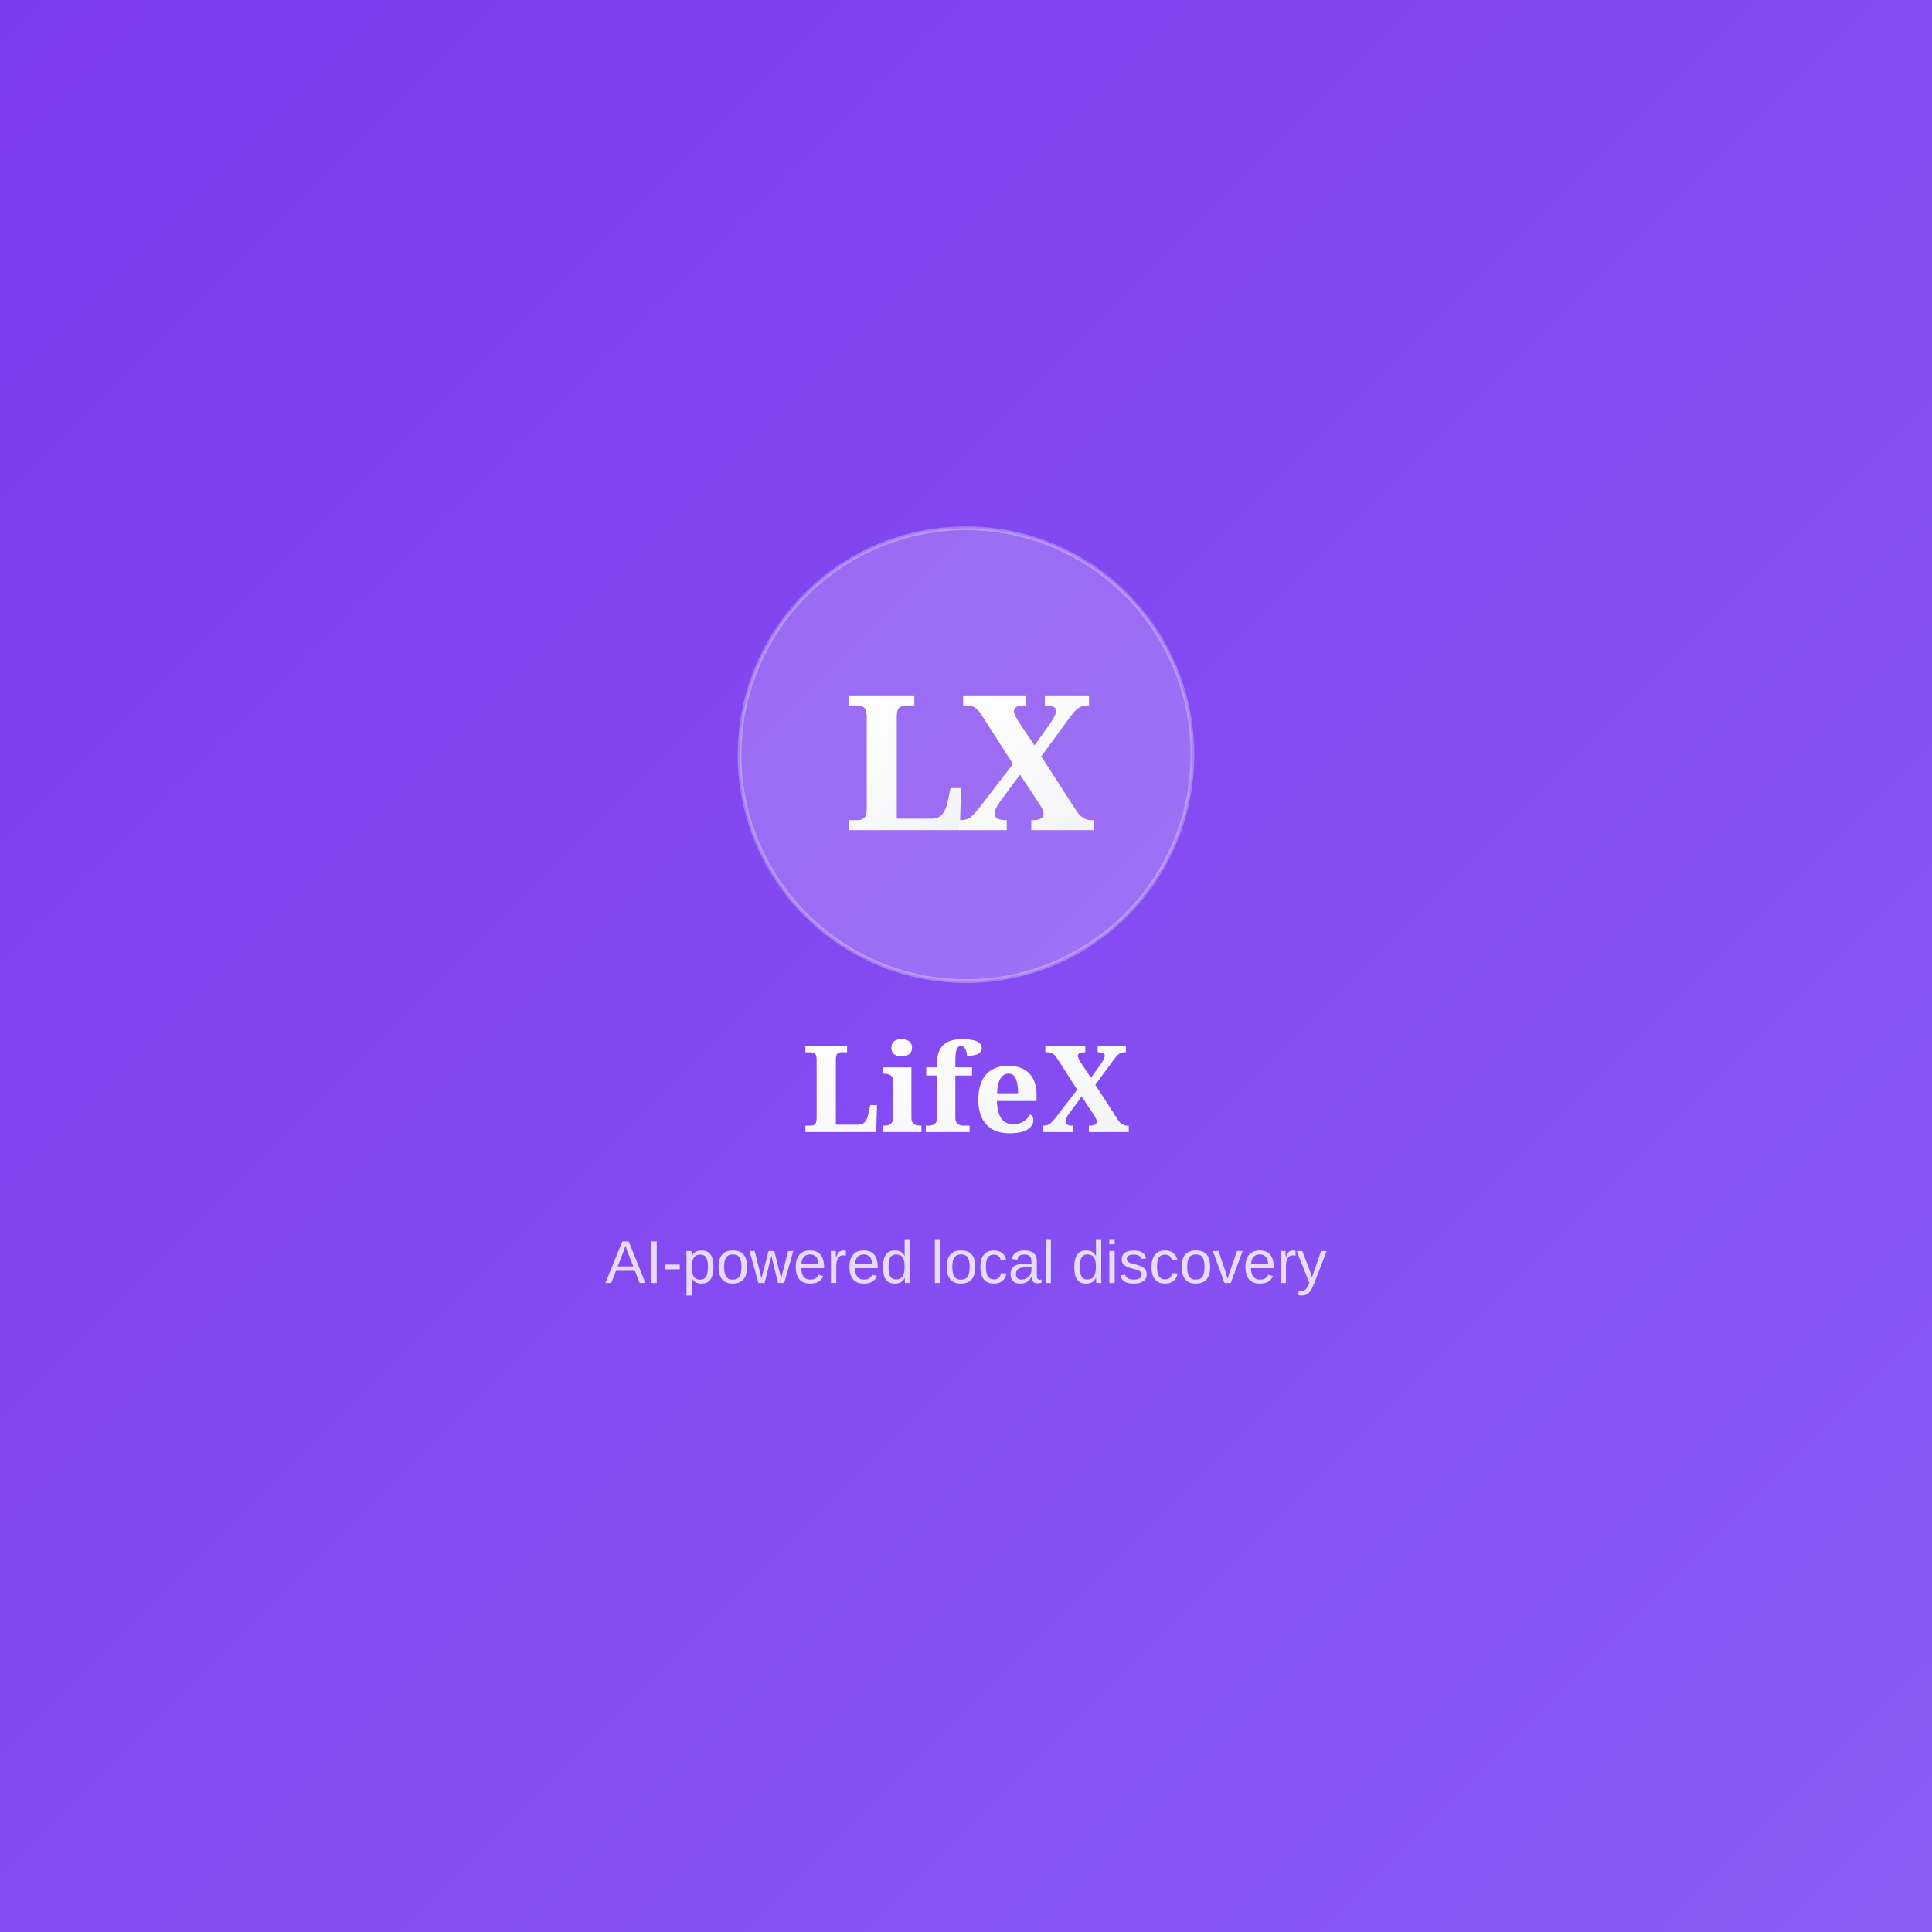
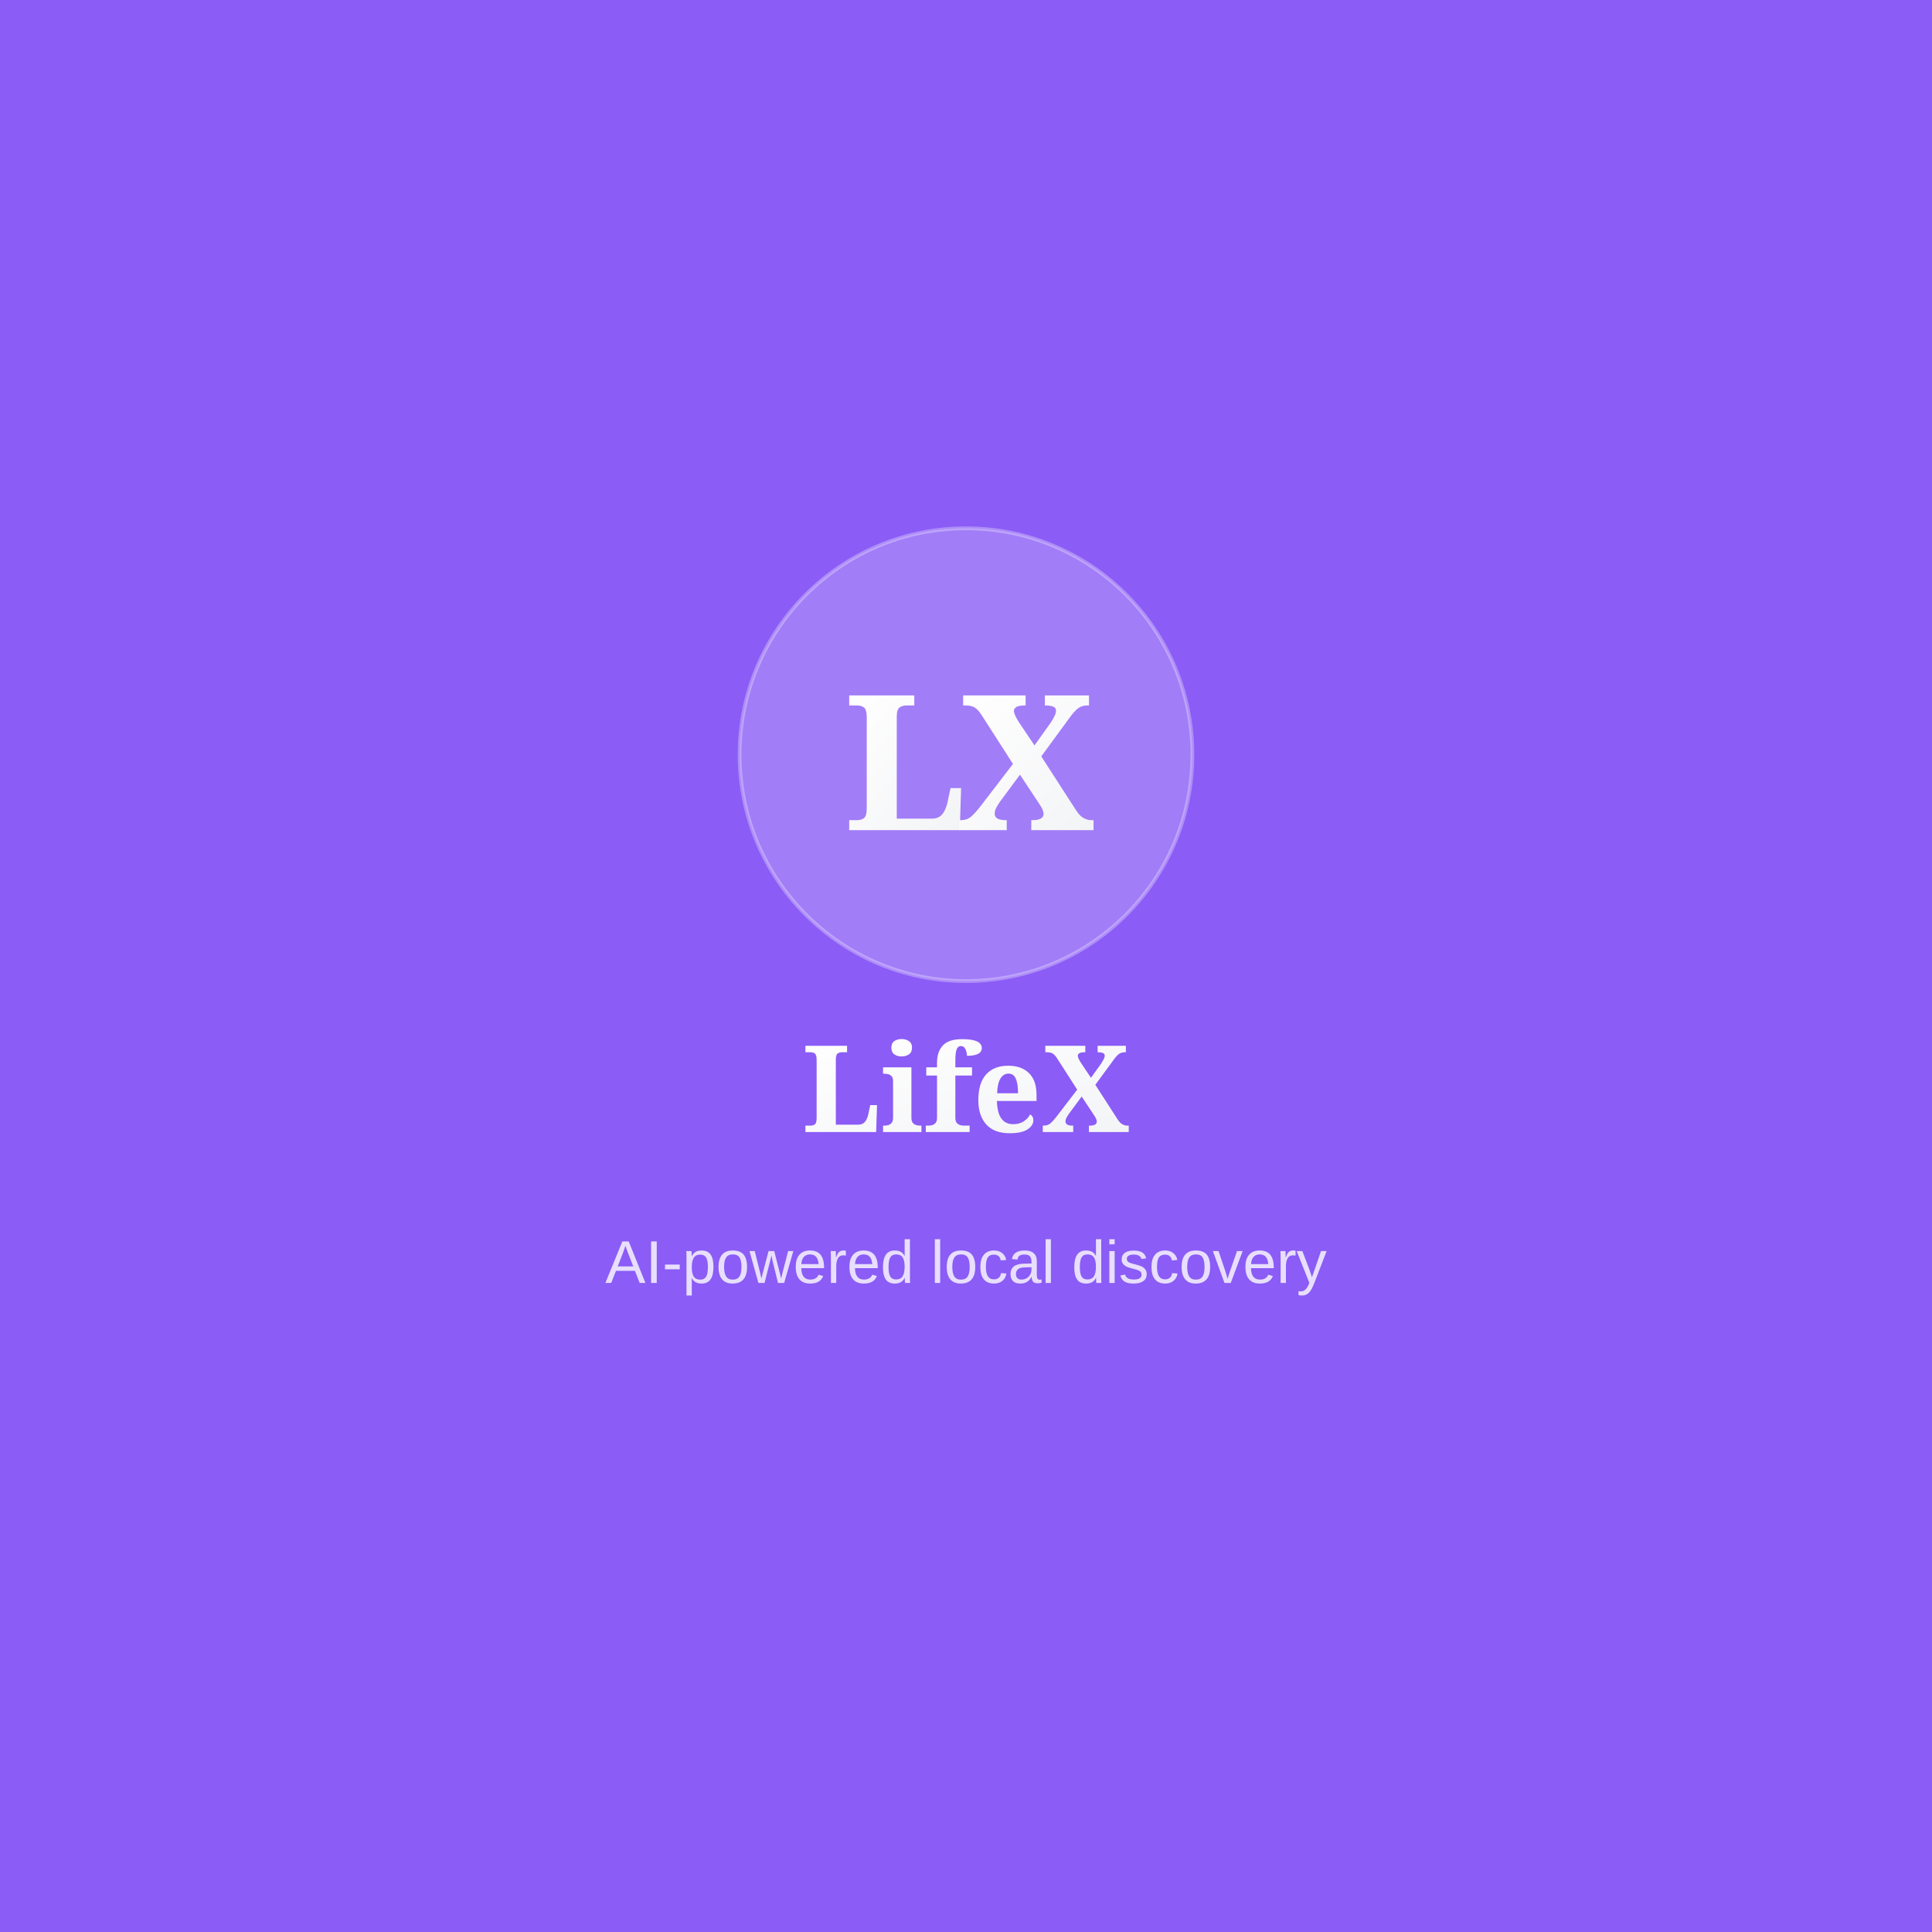
<svg xmlns="http://www.w3.org/2000/svg" width="1024" height="1024" viewBox="0 0 1024 1024">
  <defs>
-     <linearGradient id="bgGradient" x1="0%" y1="0%" x2="100%" y2="100%">
-       <stop offset="0%" style="stop-color:#7C3AED;stop-opacity:1" />
-       <stop offset="100%" style="stop-color:#8B5CF6;stop-opacity:1" />
-     </linearGradient>
    <linearGradient id="textGradient" x1="0%" y1="0%" x2="100%" y2="100%">
      <stop offset="0%" style="stop-color:#FFFFFF;stop-opacity:1" />
      <stop offset="100%" style="stop-color:#F3F4F6;stop-opacity:1" />
    </linearGradient>
  </defs>
-   <rect width="1024" height="1024" fill="url(#bgGradient)" />
+   <rect width="1024" height="1024" fill="#8B5CF6" />
  <circle cx="512" cy="400" r="120" fill="rgba(255, 255, 255, 0.2)" stroke="rgba(255, 255, 255, 0.3)" stroke-width="2" />
  <text x="480" y="440" font-family="Playfair Display, Georgia, serif" font-size="100" font-weight="600" fill="url(#textGradient)" text-anchor="middle">L</text>
  <text x="544" y="440" font-family="Playfair Display, Georgia, serif" font-size="100" font-weight="900" fill="url(#textGradient)" text-anchor="middle">X</text>
  <text x="512" y="600" font-family="Playfair Display, Georgia, serif" font-size="64" font-weight="700" fill="url(#textGradient)" text-anchor="middle">LifeX</text>
  <text x="512" y="680" font-family="Arial, sans-serif" font-size="32" font-weight="400" fill="rgba(255, 255, 255, 0.8)" text-anchor="middle">AI-powered local discovery</text>
</svg>
